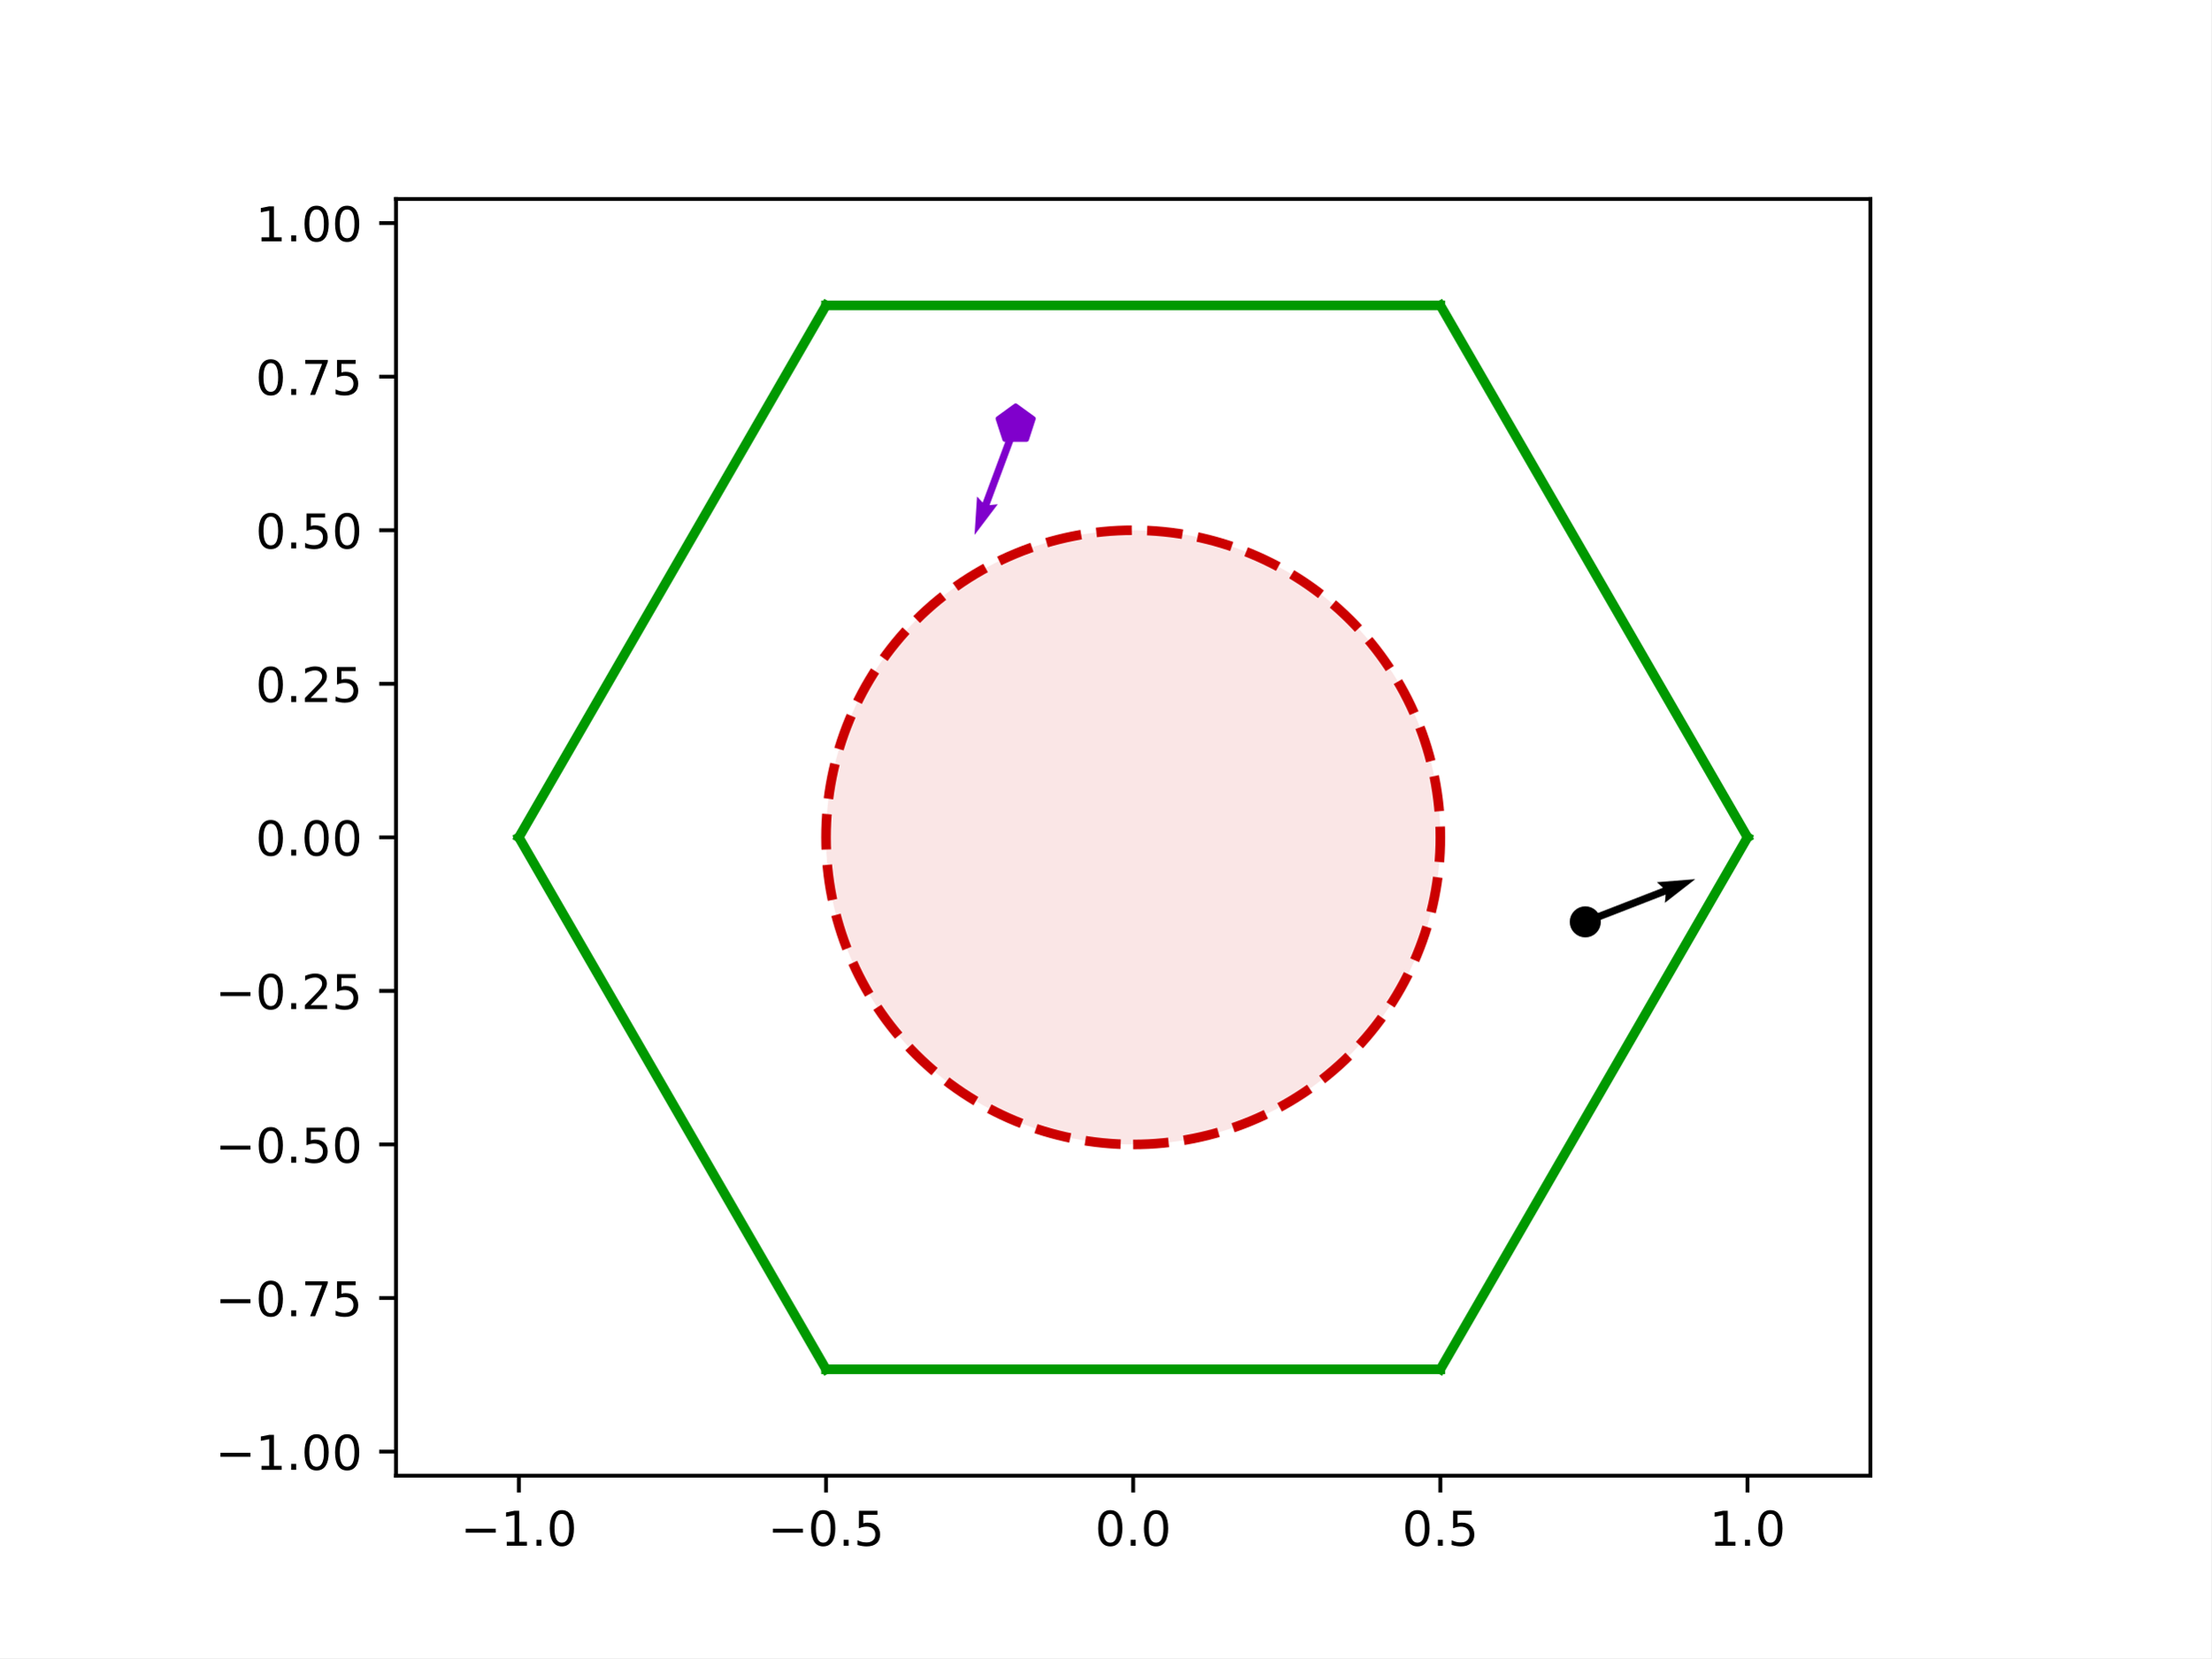
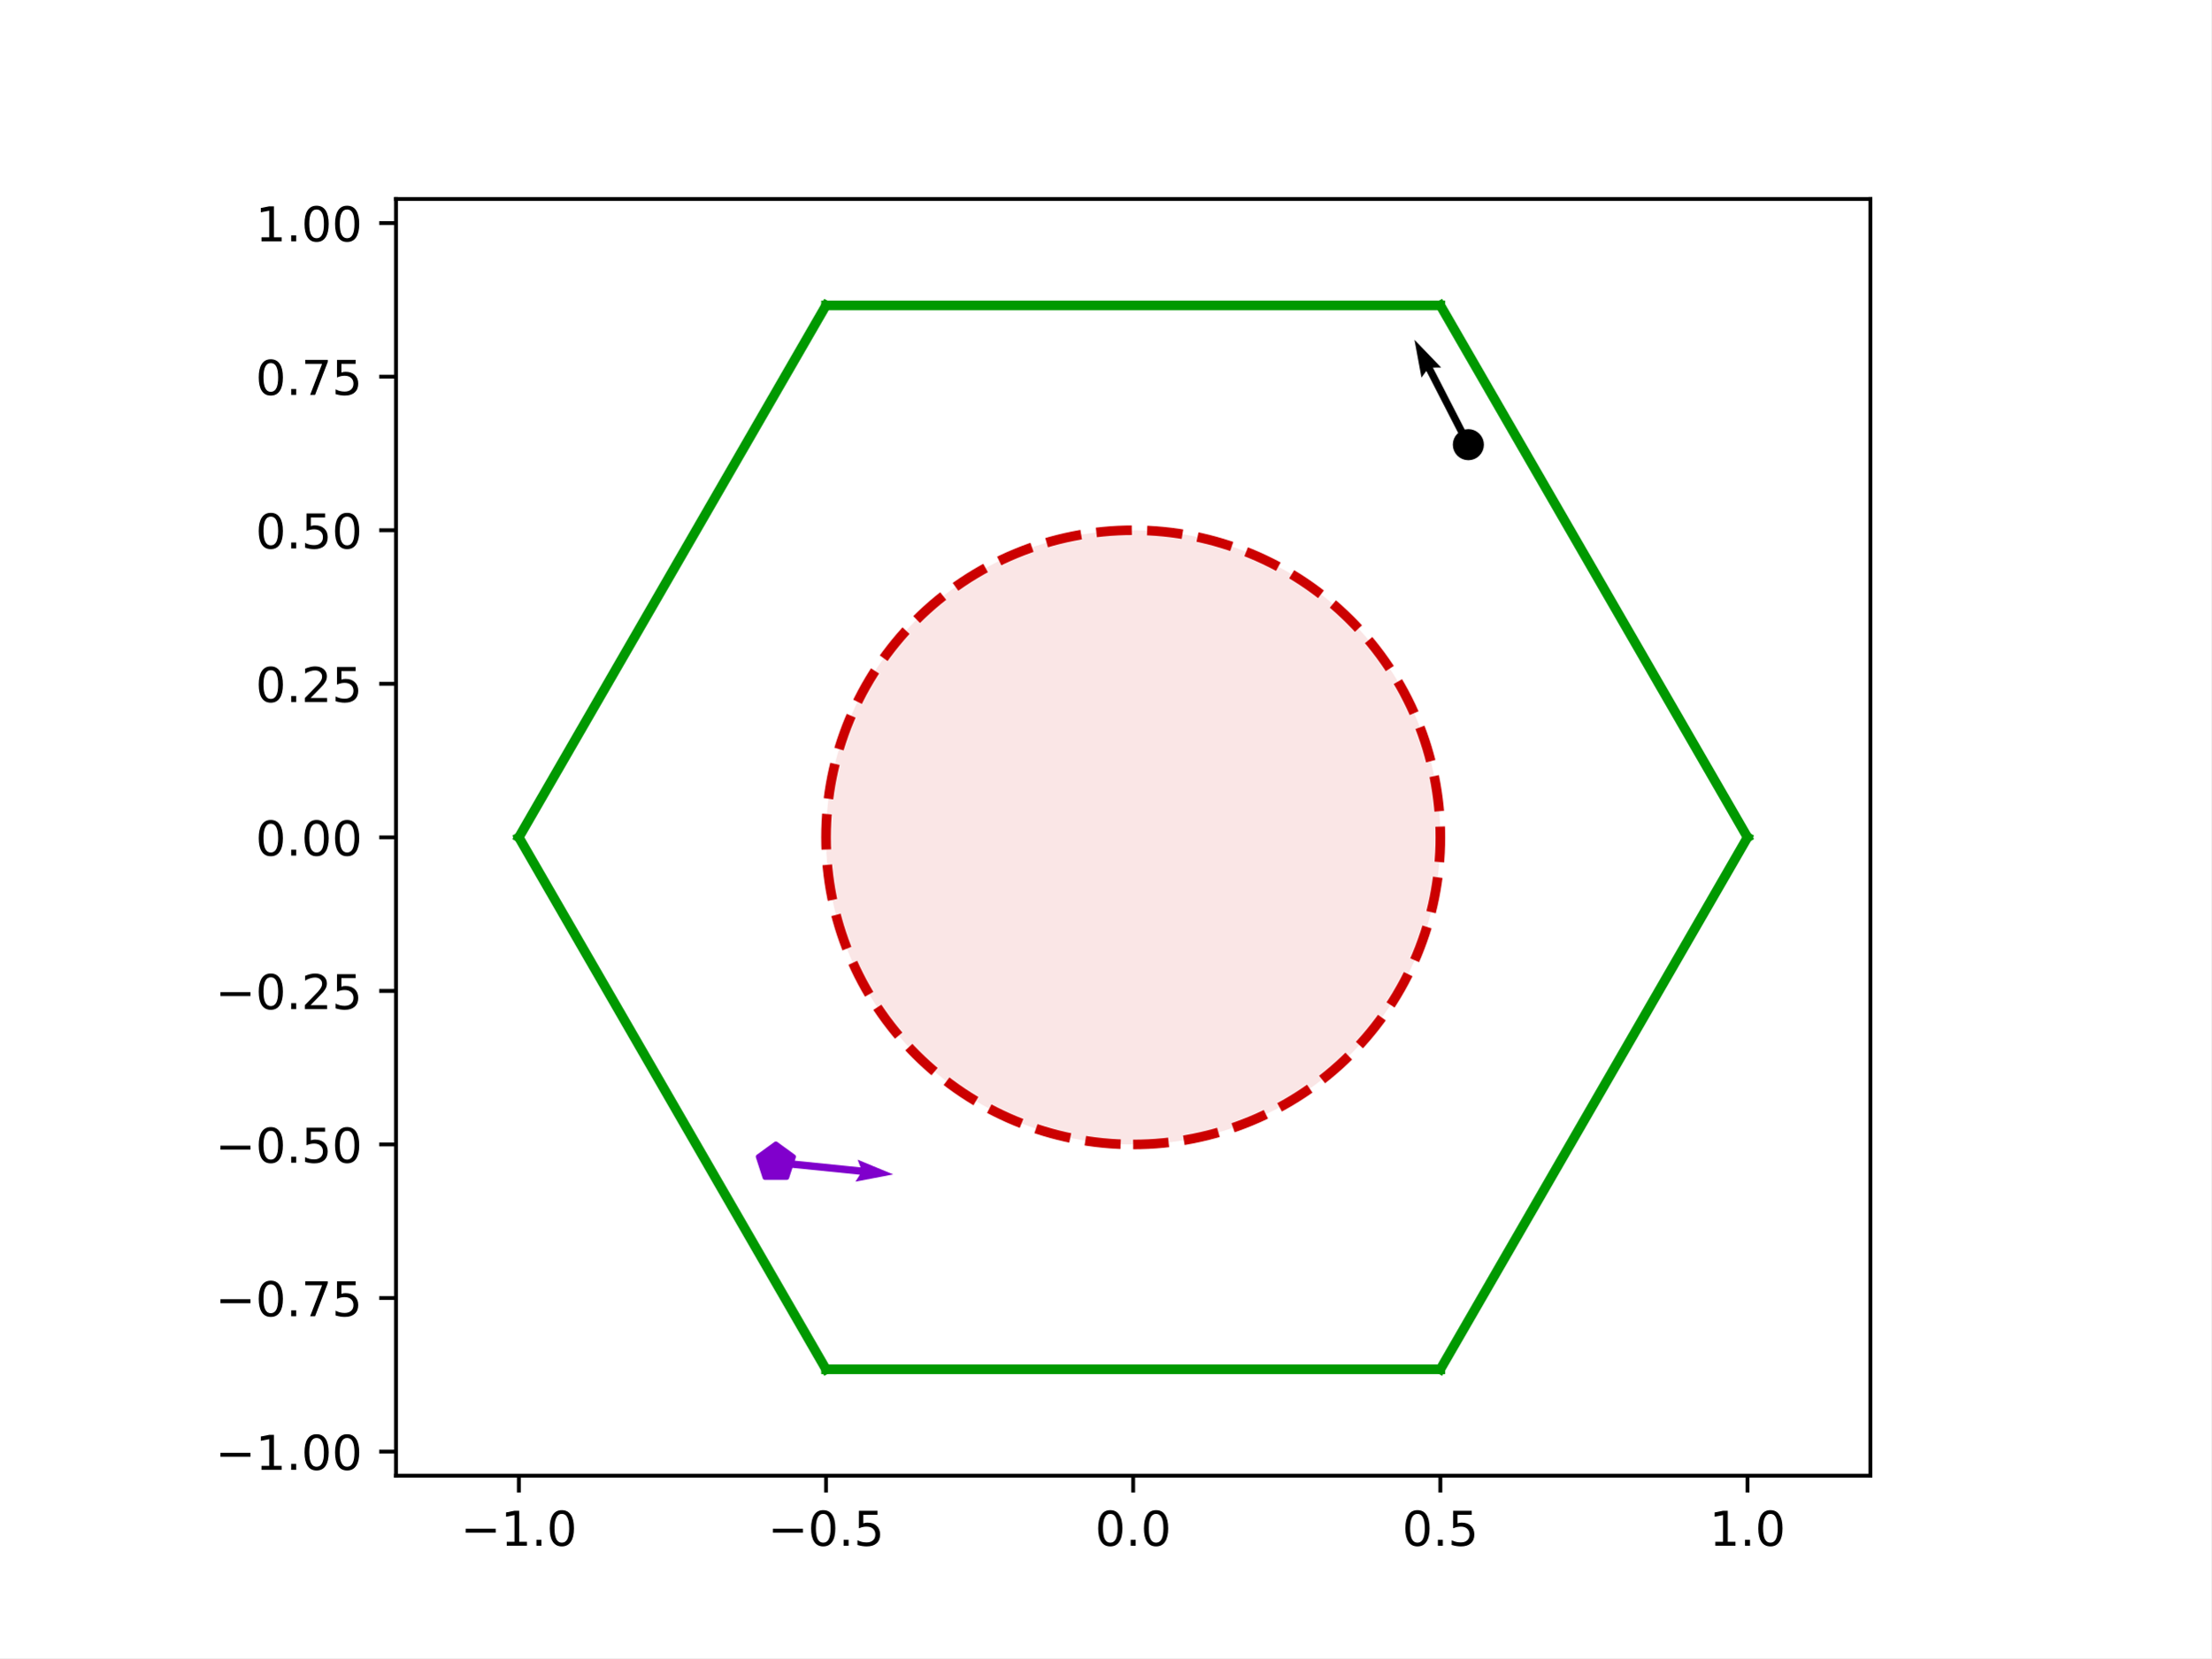
<svg xmlns="http://www.w3.org/2000/svg" xmlns:xlink="http://www.w3.org/1999/xlink" height="345.6pt" version="1.1" viewBox="0 0 460.8 345.6" width="460.8pt">
  <defs>
    <style type="text/css">
*{stroke-linecap:butt;stroke-linejoin:round;}
  </style>
  </defs>
  <g id="figure_1">
    <g id="patch_1">
      <path d="M 0 345.6  L 460.8 345.6  L 460.8 0  L 0 0  z " style="fill:#ffffff;" />
    </g>
    <g id="axes_1">
      <g id="patch_2">
        <path d="M 82.52 307.584  L 389.8 307.584  L 389.8 41.472  L 82.52 41.472  z " style="fill:#ffffff;" />
      </g>
      <g id="PathCollection_1">
        <defs>
-           <path d="M 0 2.739  C 0.726 2.739 1.423 2.45 1.936 1.936  C 2.45 1.423 2.739 0.726 2.739 0  C 2.739 -0.726 2.45 -1.423 1.936 -1.936  C 1.423 -2.45 0.726 -2.739 0 -2.739  C -0.726 -2.739 -1.423 -2.45 -1.936 -1.936  C -2.45 -1.423 -2.739 -0.726 -2.739 0  C -2.739 0.726 -2.45 1.423 -1.936 1.936  C -1.423 2.45 -0.726 2.739 0 2.739  z " id="m7e4522af32" style="stroke:#000000;" />
+           <path d="M 0 2.739  C 0.726 2.739 1.423 2.45 1.936 1.936  C 2.45 1.423 2.739 0.726 2.739 0  C 2.739 -0.726 2.45 -1.423 1.936 -1.936  C 1.423 -2.45 0.726 -2.739 0 -2.739  C -0.726 -2.739 -1.423 -2.45 -1.936 -1.936  C -2.45 -1.423 -2.739 -0.726 -2.739 0  C -2.739 0.726 -2.45 1.423 -1.936 1.936  C -1.423 2.45 -0.726 2.739 0 2.739  z " id="m70158dcef2" style="stroke:#000000;" />
        </defs>
-         <g clip-path="url(#pc9829e223c)">
-           <use style="stroke:#000000;" x="330.385" xlink:href="#m7e4522af32" y="192.145" />
+         <g clip-path="url(#p79cea5e275)">
+           <use style="stroke:#000000;" x="306.012" xlink:href="#m70158dcef2" y="92.683" />
        </g>
      </g>
      <g id="Quiver_1">
-         <path clip-path="url(#pc9829e223c)" d="M 330.106 191.429  L 346.577 185.033  L 345.305 183.879  L 353.3 183.246  L 346.973 188.175  L 347.133 186.465  L 330.663 192.861  L 330.106 191.429  " />
+         <path clip-path="url(#p79cea5e275)" d="M 305.328 93.034  L 297.257 77.316  L 296.241 78.702  L 294.782 70.815  L 300.341 76.596  L 298.624 76.615  L 306.695 92.332  L 305.328 93.034  " />
      </g>
      <g id="PathCollection_2">
        <defs>
-           <path d="M 0 -3.873  L -3.683 -1.197  L -2.276 3.133  L 2.276 3.133  L 3.683 -1.197  z " id="m6cd6ae1d11" style="stroke:#8000cc;" />
+           <path d="M 0 -3.873  L -3.683 -1.197  L -2.276 3.133  L 2.276 3.133  L 3.683 -1.197  z " id="ma0a334f6bd" style="stroke:#8000cc;" />
        </defs>
-         <g clip-path="url(#pc9829e223c)">
-           <use style="fill:#8000cc;stroke:#8000cc;" x="211.665" xlink:href="#m6cd6ae1d11" y="88.45" />
+         <g clip-path="url(#p79cea5e275)">
+           <use style="fill:#8000cc;stroke:#8000cc;" x="161.689" xlink:href="#ma0a334f6bd" y="242.296" />
        </g>
      </g>
      <g id="Quiver_2">
-         <path clip-path="url(#pc9829e223c)" d="M 212.385 88.718  L 206.229 105.279  L 207.936 105.094  L 203.1 111.492  L 203.616 103.488  L 204.789 104.744  L 210.945 88.182  L 212.385 88.718  " style="fill:#8000cc;" />
+         <path clip-path="url(#p79cea5e275)" d="M 161.767 241.532  L 179.345 243.32  L 178.736 241.714  L 186.145 244.784  L 178.27 246.299  L 179.189 244.848  L 161.612 243.06  L 161.767 241.532  " style="fill:#8000cc;" />
      </g>
      <g id="patch_3">
-         <path clip-path="url(#pc9829e223c)" d="M 236.16 238.545  C 253.137 238.545 269.422 231.799 281.427 219.795  C 293.431 207.79 300.177 191.505 300.177 174.528  C 300.177 157.551 293.431 141.266 281.427 129.261  C 269.422 117.257 253.137 110.511 236.16 110.511  C 219.183 110.511 202.898 117.257 190.893 129.261  C 178.889 141.266 172.143 157.551 172.143 174.528  C 172.143 191.505 178.889 207.79 190.893 219.795  C 202.898 231.799 219.183 238.545 236.16 238.545  z " style="fill:#cc0000;fill-opacity:0.1;stroke:#cc0000;stroke-dasharray:7.4,3.2;stroke-dashoffset:0;stroke-linejoin:miter;stroke-width:2;" />
+         <path clip-path="url(#p79cea5e275)" d="M 236.16 238.545  C 253.137 238.545 269.422 231.799 281.427 219.795  C 293.431 207.79 300.177 191.505 300.177 174.528  C 300.177 157.551 293.431 141.266 281.427 129.261  C 269.422 117.257 253.137 110.511 236.16 110.511  C 219.183 110.511 202.898 117.257 190.893 129.261  C 178.889 141.266 172.143 157.551 172.143 174.528  C 172.143 191.505 178.889 207.79 190.893 219.795  C 202.898 231.799 219.183 238.545 236.16 238.545  z " style="fill:#cc0000;fill-opacity:0.1;stroke:#cc0000;stroke-dasharray:7.4,3.2;stroke-dashoffset:0;stroke-linejoin:miter;stroke-width:2;" />
      </g>
      <g id="matplotlib.axis_1">
        <g id="xtick_1">
          <g id="line2d_1">
            <defs>
-               <path d="M 0 0  L 0 3.5  " id="m8bfa3ae7e9" style="stroke:#000000;stroke-width:0.8;" />
-             </defs>
-             <g>
-               <use style="stroke:#000000;stroke-width:0.8;" x="108.127" xlink:href="#m8bfa3ae7e9" y="307.584" />
+               <path d="M 0 0  L 0 3.5  " id="ma23310347d" style="stroke:#000000;stroke-width:0.8;" />
+             </defs>
+             <g>
+               <use style="stroke:#000000;stroke-width:0.8;" x="108.127" xlink:href="#ma23310347d" y="307.584" />
            </g>
          </g>
          <g id="text_1">
            <defs>
              <path d="M 10.594 35.5  L 73.188 35.5  L 73.188 27.203  L 10.594 27.203  z " id="DejaVuSans-2212" />
              <path d="M 12.406 8.297  L 28.516 8.297  L 28.516 63.922  L 10.984 60.406  L 10.984 69.391  L 28.422 72.906  L 38.281 72.906  L 38.281 8.297  L 54.391 8.297  L 54.391 0  L 12.406 0  z " id="DejaVuSans-31" />
              <path d="M 10.688 12.406  L 21 12.406  L 21 0  L 10.688 0  z " id="DejaVuSans-2e" />
              <path d="M 31.781 66.406  Q 24.172 66.406 20.328 58.906  Q 16.5 51.422 16.5 36.375  Q 16.5 21.391 20.328 13.891  Q 24.172 6.391 31.781 6.391  Q 39.453 6.391 43.281 13.891  Q 47.125 21.391 47.125 36.375  Q 47.125 51.422 43.281 58.906  Q 39.453 66.406 31.781 66.406  z M 31.781 74.219  Q 44.047 74.219 50.516 64.516  Q 56.984 54.828 56.984 36.375  Q 56.984 17.969 50.516 8.266  Q 44.047 -1.422 31.781 -1.422  Q 19.531 -1.422 13.062 8.266  Q 6.594 17.969 6.594 36.375  Q 6.594 54.828 13.062 64.516  Q 19.531 74.219 31.781 74.219  z " id="DejaVuSans-30" />
            </defs>
            <g transform="translate(95.9854 322.1824)scale(0.1 -0.1)">
              <use xlink:href="#DejaVuSans-2212" />
              <use x="83.789" xlink:href="#DejaVuSans-31" />
              <use x="147.412" xlink:href="#DejaVuSans-2e" />
              <use x="179.199" xlink:href="#DejaVuSans-30" />
            </g>
          </g>
        </g>
        <g id="xtick_2">
          <g id="line2d_2">
            <g>
-               <use style="stroke:#000000;stroke-width:0.8;" x="172.143" xlink:href="#m8bfa3ae7e9" y="307.584" />
+               <use style="stroke:#000000;stroke-width:0.8;" x="172.143" xlink:href="#ma23310347d" y="307.584" />
            </g>
          </g>
          <g id="text_2">
            <defs>
              <path d="M 10.797 72.906  L 49.516 72.906  L 49.516 64.594  L 19.828 64.594  L 19.828 46.734  Q 21.969 47.469 24.109 47.828  Q 26.266 48.188 28.422 48.188  Q 40.625 48.188 47.75 41.5  Q 54.891 34.812 54.891 23.391  Q 54.891 11.625 47.562 5.094  Q 40.234 -1.422 26.906 -1.422  Q 22.312 -1.422 17.547 -0.641  Q 12.797 0.141 7.719 1.703  L 7.719 11.625  Q 12.109 9.234 16.797 8.062  Q 21.484 6.891 26.703 6.891  Q 35.156 6.891 40.078 11.328  Q 45.016 15.766 45.016 23.391  Q 45.016 31 40.078 35.438  Q 35.156 39.891 26.703 39.891  Q 22.75 39.891 18.812 39.016  Q 14.891 38.141 10.797 36.281  z " id="DejaVuSans-35" />
            </defs>
            <g transform="translate(160.002 322.1824)scale(0.1 -0.1)">
              <use xlink:href="#DejaVuSans-2212" />
              <use x="83.789" xlink:href="#DejaVuSans-30" />
              <use x="147.412" xlink:href="#DejaVuSans-2e" />
              <use x="179.199" xlink:href="#DejaVuSans-35" />
            </g>
          </g>
        </g>
        <g id="xtick_3">
          <g id="line2d_3">
            <g>
-               <use style="stroke:#000000;stroke-width:0.8;" x="236.16" xlink:href="#m8bfa3ae7e9" y="307.584" />
+               <use style="stroke:#000000;stroke-width:0.8;" x="236.16" xlink:href="#ma23310347d" y="307.584" />
            </g>
          </g>
          <g id="text_3">
            <g transform="translate(228.2084 322.1824)scale(0.1 -0.1)">
              <use xlink:href="#DejaVuSans-30" />
              <use x="63.623" xlink:href="#DejaVuSans-2e" />
              <use x="95.41" xlink:href="#DejaVuSans-30" />
            </g>
          </g>
        </g>
        <g id="xtick_4">
          <g id="line2d_4">
            <g>
-               <use style="stroke:#000000;stroke-width:0.8;" x="300.177" xlink:href="#m8bfa3ae7e9" y="307.584" />
+               <use style="stroke:#000000;stroke-width:0.8;" x="300.177" xlink:href="#ma23310347d" y="307.584" />
            </g>
          </g>
          <g id="text_4">
            <g transform="translate(292.225 322.1824)scale(0.1 -0.1)">
              <use xlink:href="#DejaVuSans-30" />
              <use x="63.623" xlink:href="#DejaVuSans-2e" />
              <use x="95.41" xlink:href="#DejaVuSans-35" />
            </g>
          </g>
        </g>
        <g id="xtick_5">
          <g id="line2d_5">
            <g>
-               <use style="stroke:#000000;stroke-width:0.8;" x="364.193" xlink:href="#m8bfa3ae7e9" y="307.584" />
+               <use style="stroke:#000000;stroke-width:0.8;" x="364.193" xlink:href="#ma23310347d" y="307.584" />
            </g>
          </g>
          <g id="text_5">
            <g transform="translate(356.2416 322.1824)scale(0.1 -0.1)">
              <use xlink:href="#DejaVuSans-31" />
              <use x="63.623" xlink:href="#DejaVuSans-2e" />
              <use x="95.41" xlink:href="#DejaVuSans-30" />
            </g>
          </g>
        </g>
      </g>
      <g id="matplotlib.axis_2">
        <g id="ytick_1">
          <g id="line2d_6">
            <defs>
-               <path d="M 0 0  L -3.5 0  " id="m4fc3b08295" style="stroke:#000000;stroke-width:0.8;" />
-             </defs>
-             <g>
-               <use style="stroke:#000000;stroke-width:0.8;" x="82.52" xlink:href="#m4fc3b08295" y="302.561" />
+               <path d="M 0 0  L -3.5 0  " id="m49182e82cd" style="stroke:#000000;stroke-width:0.8;" />
+             </defs>
+             <g>
+               <use style="stroke:#000000;stroke-width:0.8;" x="82.52" xlink:href="#m49182e82cd" y="302.561" />
            </g>
          </g>
          <g id="text_6">
            <g transform="translate(44.87485 306.3604)scale(0.1 -0.1)">
              <use xlink:href="#DejaVuSans-2212" />
              <use x="83.789" xlink:href="#DejaVuSans-31" />
              <use x="147.412" xlink:href="#DejaVuSans-2e" />
              <use x="179.199" xlink:href="#DejaVuSans-30" />
              <use x="242.822" xlink:href="#DejaVuSans-30" />
            </g>
          </g>
        </g>
        <g id="ytick_2">
          <g id="line2d_7">
            <g>
-               <use style="stroke:#000000;stroke-width:0.8;" x="82.52" xlink:href="#m4fc3b08295" y="270.553" />
+               <use style="stroke:#000000;stroke-width:0.8;" x="82.52" xlink:href="#m49182e82cd" y="270.553" />
            </g>
          </g>
          <g id="text_7">
            <defs>
              <path d="M 8.203 72.906  L 55.078 72.906  L 55.078 68.703  L 28.609 0  L 18.312 0  L 43.219 64.594  L 8.203 64.594  z " id="DejaVuSans-37" />
            </defs>
            <g transform="translate(44.87485 274.3521)scale(0.1 -0.1)">
              <use xlink:href="#DejaVuSans-2212" />
              <use x="83.789" xlink:href="#DejaVuSans-30" />
              <use x="147.412" xlink:href="#DejaVuSans-2e" />
              <use x="179.199" xlink:href="#DejaVuSans-37" />
              <use x="242.822" xlink:href="#DejaVuSans-35" />
            </g>
          </g>
        </g>
        <g id="ytick_3">
          <g id="line2d_8">
            <g>
-               <use style="stroke:#000000;stroke-width:0.8;" x="82.52" xlink:href="#m4fc3b08295" y="238.545" />
+               <use style="stroke:#000000;stroke-width:0.8;" x="82.52" xlink:href="#m49182e82cd" y="238.545" />
            </g>
          </g>
          <g id="text_8">
            <g transform="translate(44.87485 242.3438)scale(0.1 -0.1)">
              <use xlink:href="#DejaVuSans-2212" />
              <use x="83.789" xlink:href="#DejaVuSans-30" />
              <use x="147.412" xlink:href="#DejaVuSans-2e" />
              <use x="179.199" xlink:href="#DejaVuSans-35" />
              <use x="242.822" xlink:href="#DejaVuSans-30" />
            </g>
          </g>
        </g>
        <g id="ytick_4">
          <g id="line2d_9">
            <g>
-               <use style="stroke:#000000;stroke-width:0.8;" x="82.52" xlink:href="#m4fc3b08295" y="206.536" />
+               <use style="stroke:#000000;stroke-width:0.8;" x="82.52" xlink:href="#m49182e82cd" y="206.536" />
            </g>
          </g>
          <g id="text_9">
            <defs>
              <path d="M 19.188 8.297  L 53.609 8.297  L 53.609 0  L 7.328 0  L 7.328 8.297  Q 12.938 14.109 22.625 23.891  Q 32.328 33.688 34.812 36.531  Q 39.547 41.844 41.422 45.531  Q 43.312 49.219 43.312 52.781  Q 43.312 58.594 39.234 62.25  Q 35.156 65.922 28.609 65.922  Q 23.969 65.922 18.812 64.312  Q 13.672 62.703 7.812 59.422  L 7.812 69.391  Q 13.766 71.781 18.938 73  Q 24.125 74.219 28.422 74.219  Q 39.75 74.219 46.484 68.547  Q 53.219 62.891 53.219 53.422  Q 53.219 48.922 51.531 44.891  Q 49.859 40.875 45.406 35.406  Q 44.188 33.984 37.641 27.219  Q 31.109 20.453 19.188 8.297  z " id="DejaVuSans-32" />
            </defs>
            <g transform="translate(44.87485 210.3355)scale(0.1 -0.1)">
              <use xlink:href="#DejaVuSans-2212" />
              <use x="83.789" xlink:href="#DejaVuSans-30" />
              <use x="147.412" xlink:href="#DejaVuSans-2e" />
              <use x="179.199" xlink:href="#DejaVuSans-32" />
              <use x="242.822" xlink:href="#DejaVuSans-35" />
            </g>
          </g>
        </g>
        <g id="ytick_5">
          <g id="line2d_10">
            <g>
-               <use style="stroke:#000000;stroke-width:0.8;" x="82.52" xlink:href="#m4fc3b08295" y="174.528" />
+               <use style="stroke:#000000;stroke-width:0.8;" x="82.52" xlink:href="#m49182e82cd" y="174.528" />
            </g>
          </g>
          <g id="text_10">
            <g transform="translate(53.25454 178.3272)scale(0.1 -0.1)">
              <use xlink:href="#DejaVuSans-30" />
              <use x="63.623" xlink:href="#DejaVuSans-2e" />
              <use x="95.41" xlink:href="#DejaVuSans-30" />
              <use x="159.033" xlink:href="#DejaVuSans-30" />
            </g>
          </g>
        </g>
        <g id="ytick_6">
          <g id="line2d_11">
            <g>
-               <use style="stroke:#000000;stroke-width:0.8;" x="82.52" xlink:href="#m4fc3b08295" y="142.52" />
+               <use style="stroke:#000000;stroke-width:0.8;" x="82.52" xlink:href="#m49182e82cd" y="142.52" />
            </g>
          </g>
          <g id="text_11">
            <g transform="translate(53.25454 146.3189)scale(0.1 -0.1)">
              <use xlink:href="#DejaVuSans-30" />
              <use x="63.623" xlink:href="#DejaVuSans-2e" />
              <use x="95.41" xlink:href="#DejaVuSans-32" />
              <use x="159.033" xlink:href="#DejaVuSans-35" />
            </g>
          </g>
        </g>
        <g id="ytick_7">
          <g id="line2d_12">
            <g>
-               <use style="stroke:#000000;stroke-width:0.8;" x="82.52" xlink:href="#m4fc3b08295" y="110.511" />
+               <use style="stroke:#000000;stroke-width:0.8;" x="82.52" xlink:href="#m49182e82cd" y="110.511" />
            </g>
          </g>
          <g id="text_12">
            <g transform="translate(53.25454 114.3106)scale(0.1 -0.1)">
              <use xlink:href="#DejaVuSans-30" />
              <use x="63.623" xlink:href="#DejaVuSans-2e" />
              <use x="95.41" xlink:href="#DejaVuSans-35" />
              <use x="159.033" xlink:href="#DejaVuSans-30" />
            </g>
          </g>
        </g>
        <g id="ytick_8">
          <g id="line2d_13">
            <g>
-               <use style="stroke:#000000;stroke-width:0.8;" x="82.52" xlink:href="#m4fc3b08295" y="78.503" />
+               <use style="stroke:#000000;stroke-width:0.8;" x="82.52" xlink:href="#m49182e82cd" y="78.503" />
            </g>
          </g>
          <g id="text_13">
            <g transform="translate(53.25454 82.30232)scale(0.1 -0.1)">
              <use xlink:href="#DejaVuSans-30" />
              <use x="63.623" xlink:href="#DejaVuSans-2e" />
              <use x="95.41" xlink:href="#DejaVuSans-37" />
              <use x="159.033" xlink:href="#DejaVuSans-35" />
            </g>
          </g>
        </g>
        <g id="ytick_9">
          <g id="line2d_14">
            <g>
-               <use style="stroke:#000000;stroke-width:0.8;" x="82.52" xlink:href="#m4fc3b08295" y="46.495" />
+               <use style="stroke:#000000;stroke-width:0.8;" x="82.52" xlink:href="#m49182e82cd" y="46.495" />
            </g>
          </g>
          <g id="text_14">
            <g transform="translate(53.25454 50.29402)scale(0.1 -0.1)">
              <use xlink:href="#DejaVuSans-31" />
              <use x="63.623" xlink:href="#DejaVuSans-2e" />
              <use x="95.41" xlink:href="#DejaVuSans-30" />
              <use x="159.033" xlink:href="#DejaVuSans-30" />
            </g>
          </g>
        </g>
      </g>
      <g id="line2d_15">
-         <path clip-path="url(#pc9829e223c)" d="M 300.177 63.648  L 172.143 63.648  " style="fill:none;stroke:#009900;stroke-linecap:square;stroke-width:2;" />
+         <path clip-path="url(#p79cea5e275)" d="M 300.177 63.648  L 172.143 63.648  " style="fill:none;stroke:#009900;stroke-linecap:square;stroke-width:2;" />
      </g>
      <g id="line2d_16">
-         <path clip-path="url(#pc9829e223c)" d="M 172.143 63.648  L 108.127 174.528  " style="fill:none;stroke:#009900;stroke-linecap:square;stroke-width:2;" />
+         <path clip-path="url(#p79cea5e275)" d="M 172.143 63.648  L 108.127 174.528  " style="fill:none;stroke:#009900;stroke-linecap:square;stroke-width:2;" />
      </g>
      <g id="line2d_17">
-         <path clip-path="url(#pc9829e223c)" d="M 108.127 174.528  L 172.143 285.408  " style="fill:none;stroke:#009900;stroke-linecap:square;stroke-width:2;" />
+         <path clip-path="url(#p79cea5e275)" d="M 108.127 174.528  L 172.143 285.408  " style="fill:none;stroke:#009900;stroke-linecap:square;stroke-width:2;" />
      </g>
      <g id="line2d_18">
-         <path clip-path="url(#pc9829e223c)" d="M 172.143 285.408  L 300.177 285.408  " style="fill:none;stroke:#009900;stroke-linecap:square;stroke-width:2;" />
+         <path clip-path="url(#p79cea5e275)" d="M 172.143 285.408  L 300.177 285.408  " style="fill:none;stroke:#009900;stroke-linecap:square;stroke-width:2;" />
      </g>
      <g id="line2d_19">
-         <path clip-path="url(#pc9829e223c)" d="M 300.177 285.408  L 364.193 174.528  " style="fill:none;stroke:#009900;stroke-linecap:square;stroke-width:2;" />
+         <path clip-path="url(#p79cea5e275)" d="M 300.177 285.408  L 364.193 174.528  " style="fill:none;stroke:#009900;stroke-linecap:square;stroke-width:2;" />
      </g>
      <g id="line2d_20">
-         <path clip-path="url(#pc9829e223c)" d="M 364.193 174.528  L 300.177 63.648  " style="fill:none;stroke:#009900;stroke-linecap:square;stroke-width:2;" />
+         <path clip-path="url(#p79cea5e275)" d="M 364.193 174.528  L 300.177 63.648  " style="fill:none;stroke:#009900;stroke-linecap:square;stroke-width:2;" />
      </g>
      <g id="patch_4">
        <path d="M 82.52 307.584  L 82.52 41.472  " style="fill:none;stroke:#000000;stroke-linecap:square;stroke-linejoin:miter;stroke-width:0.8;" />
      </g>
      <g id="patch_5">
        <path d="M 389.8 307.584  L 389.8 41.472  " style="fill:none;stroke:#000000;stroke-linecap:square;stroke-linejoin:miter;stroke-width:0.8;" />
      </g>
      <g id="patch_6">
        <path d="M 82.52 307.584  L 389.8 307.584  " style="fill:none;stroke:#000000;stroke-linecap:square;stroke-linejoin:miter;stroke-width:0.8;" />
      </g>
      <g id="patch_7">
        <path d="M 82.52 41.472  L 389.8 41.472  " style="fill:none;stroke:#000000;stroke-linecap:square;stroke-linejoin:miter;stroke-width:0.8;" />
      </g>
    </g>
  </g>
  <defs>
-     <clipPath id="pc9829e223c">
+     <clipPath id="p79cea5e275">
      <rect height="266.112" width="307.28" x="82.52" y="41.472" />
    </clipPath>
  </defs>
</svg>
